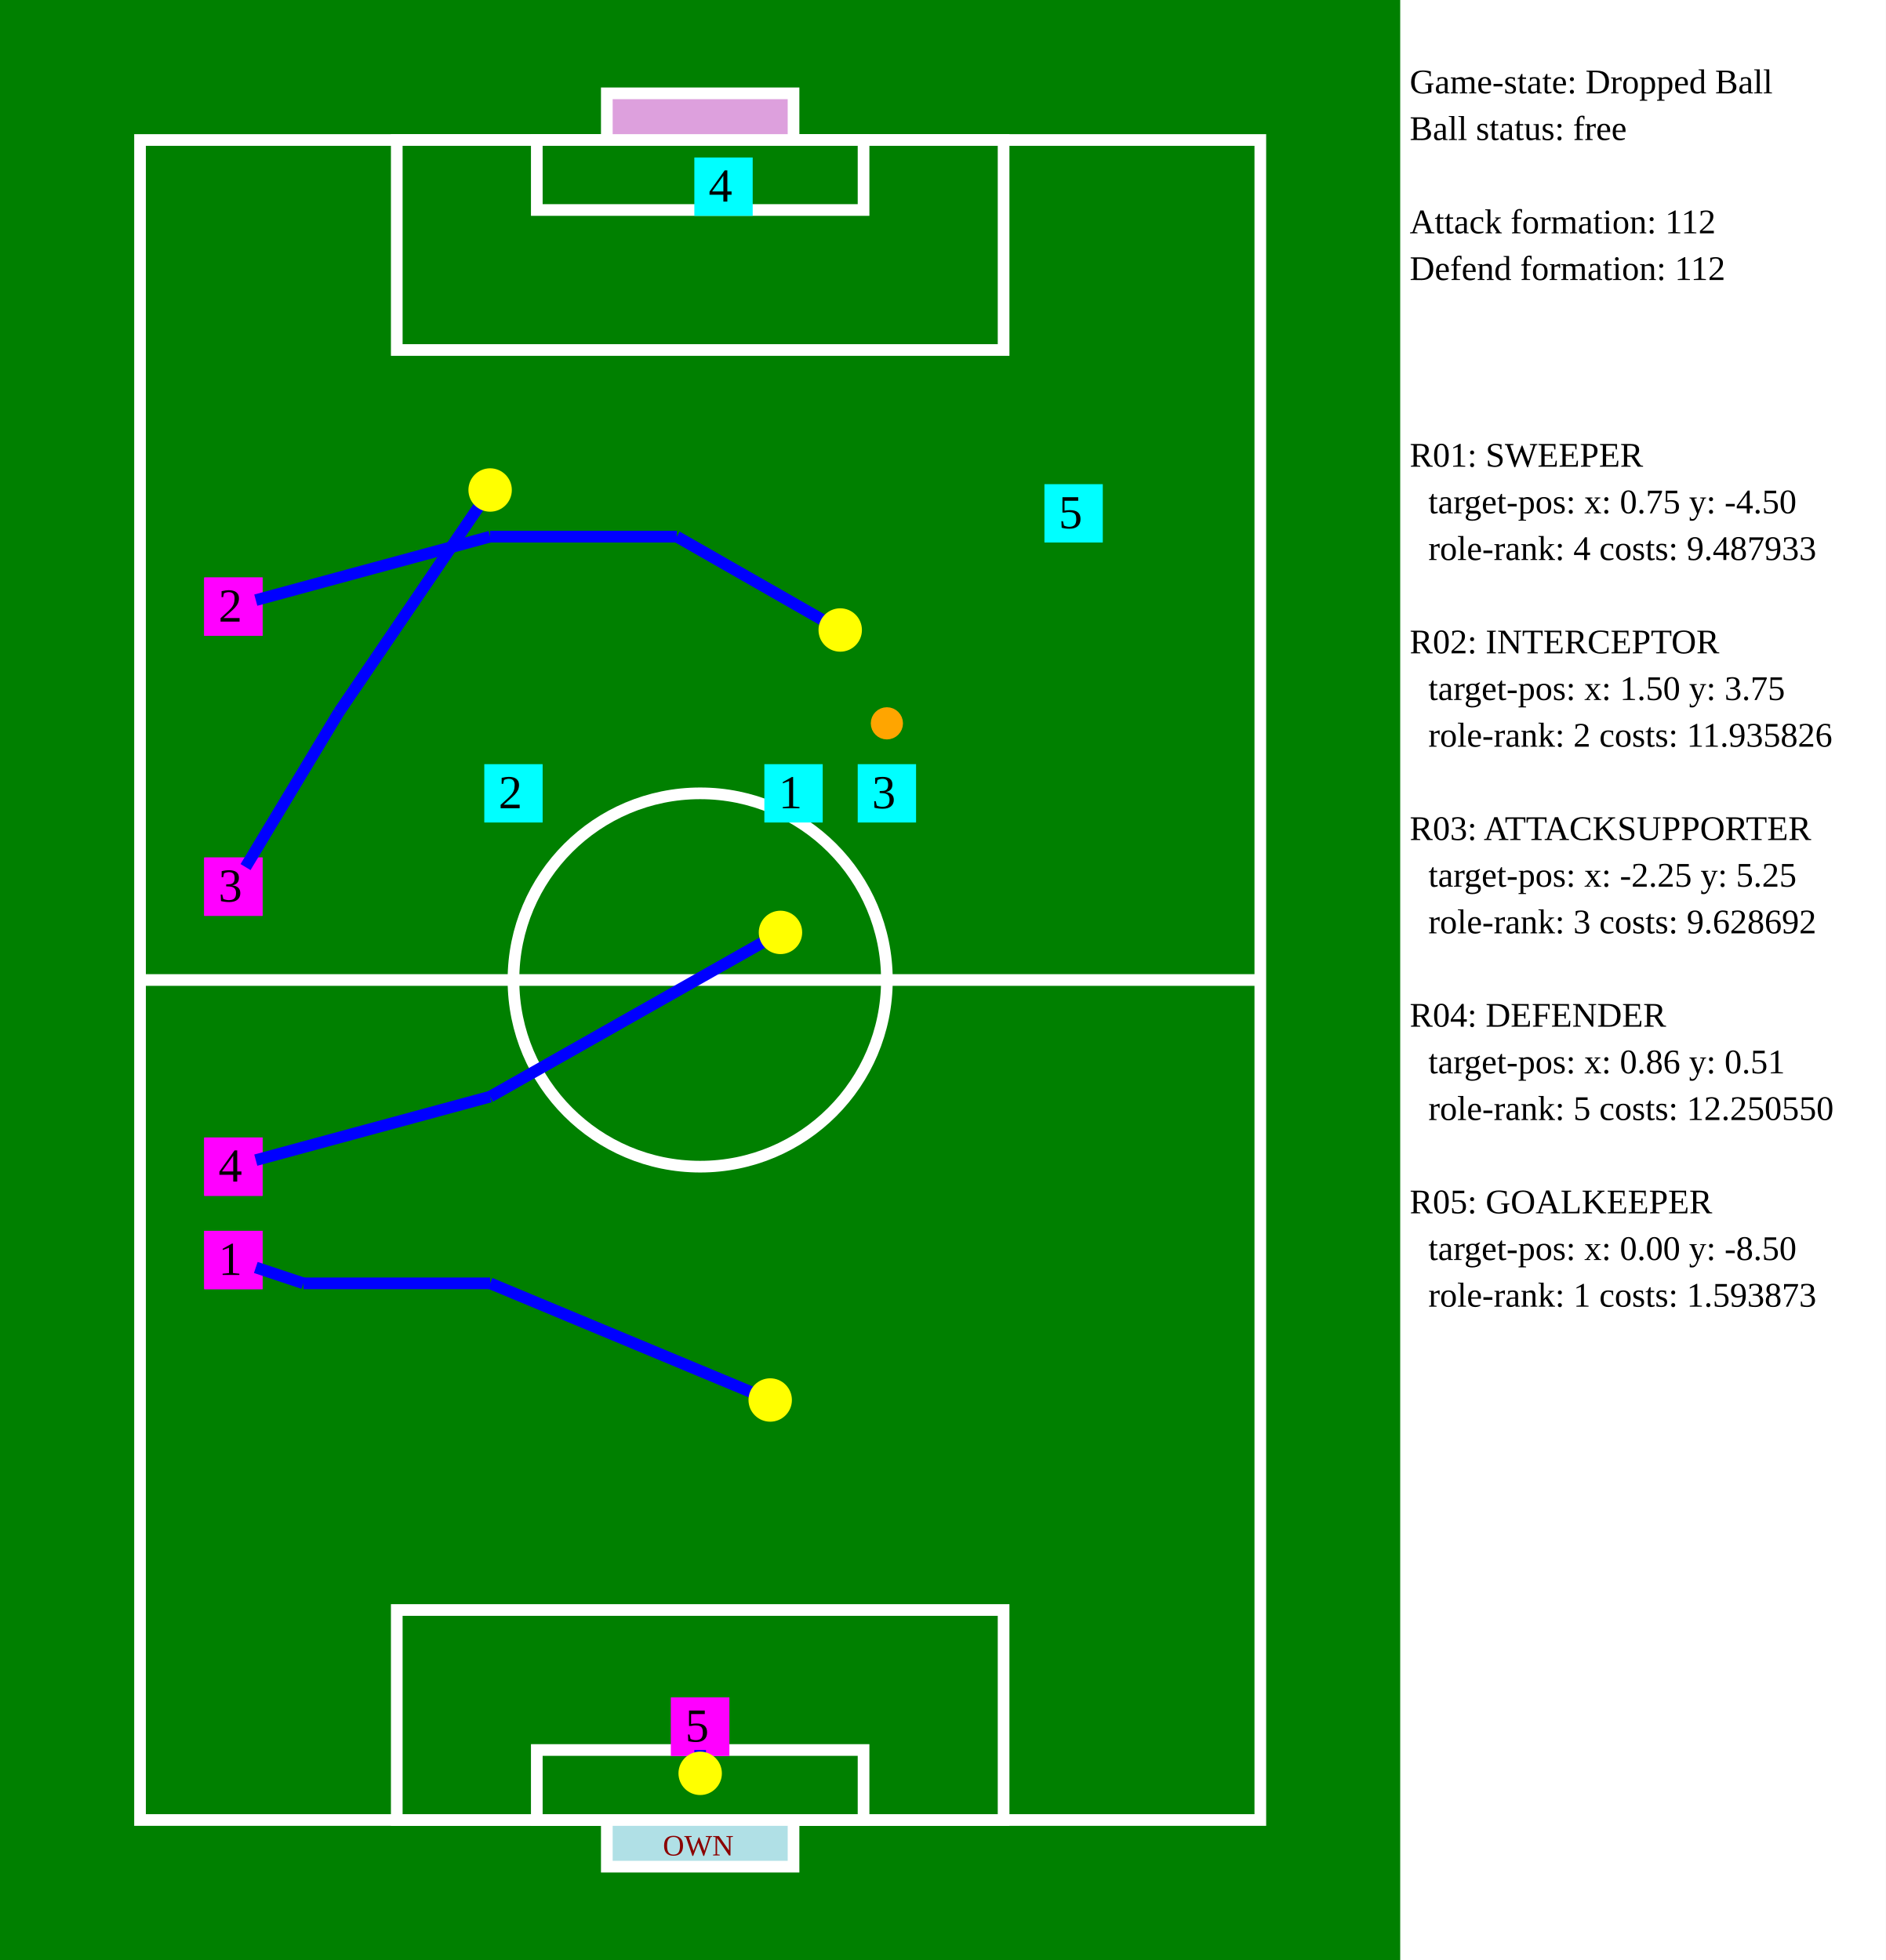
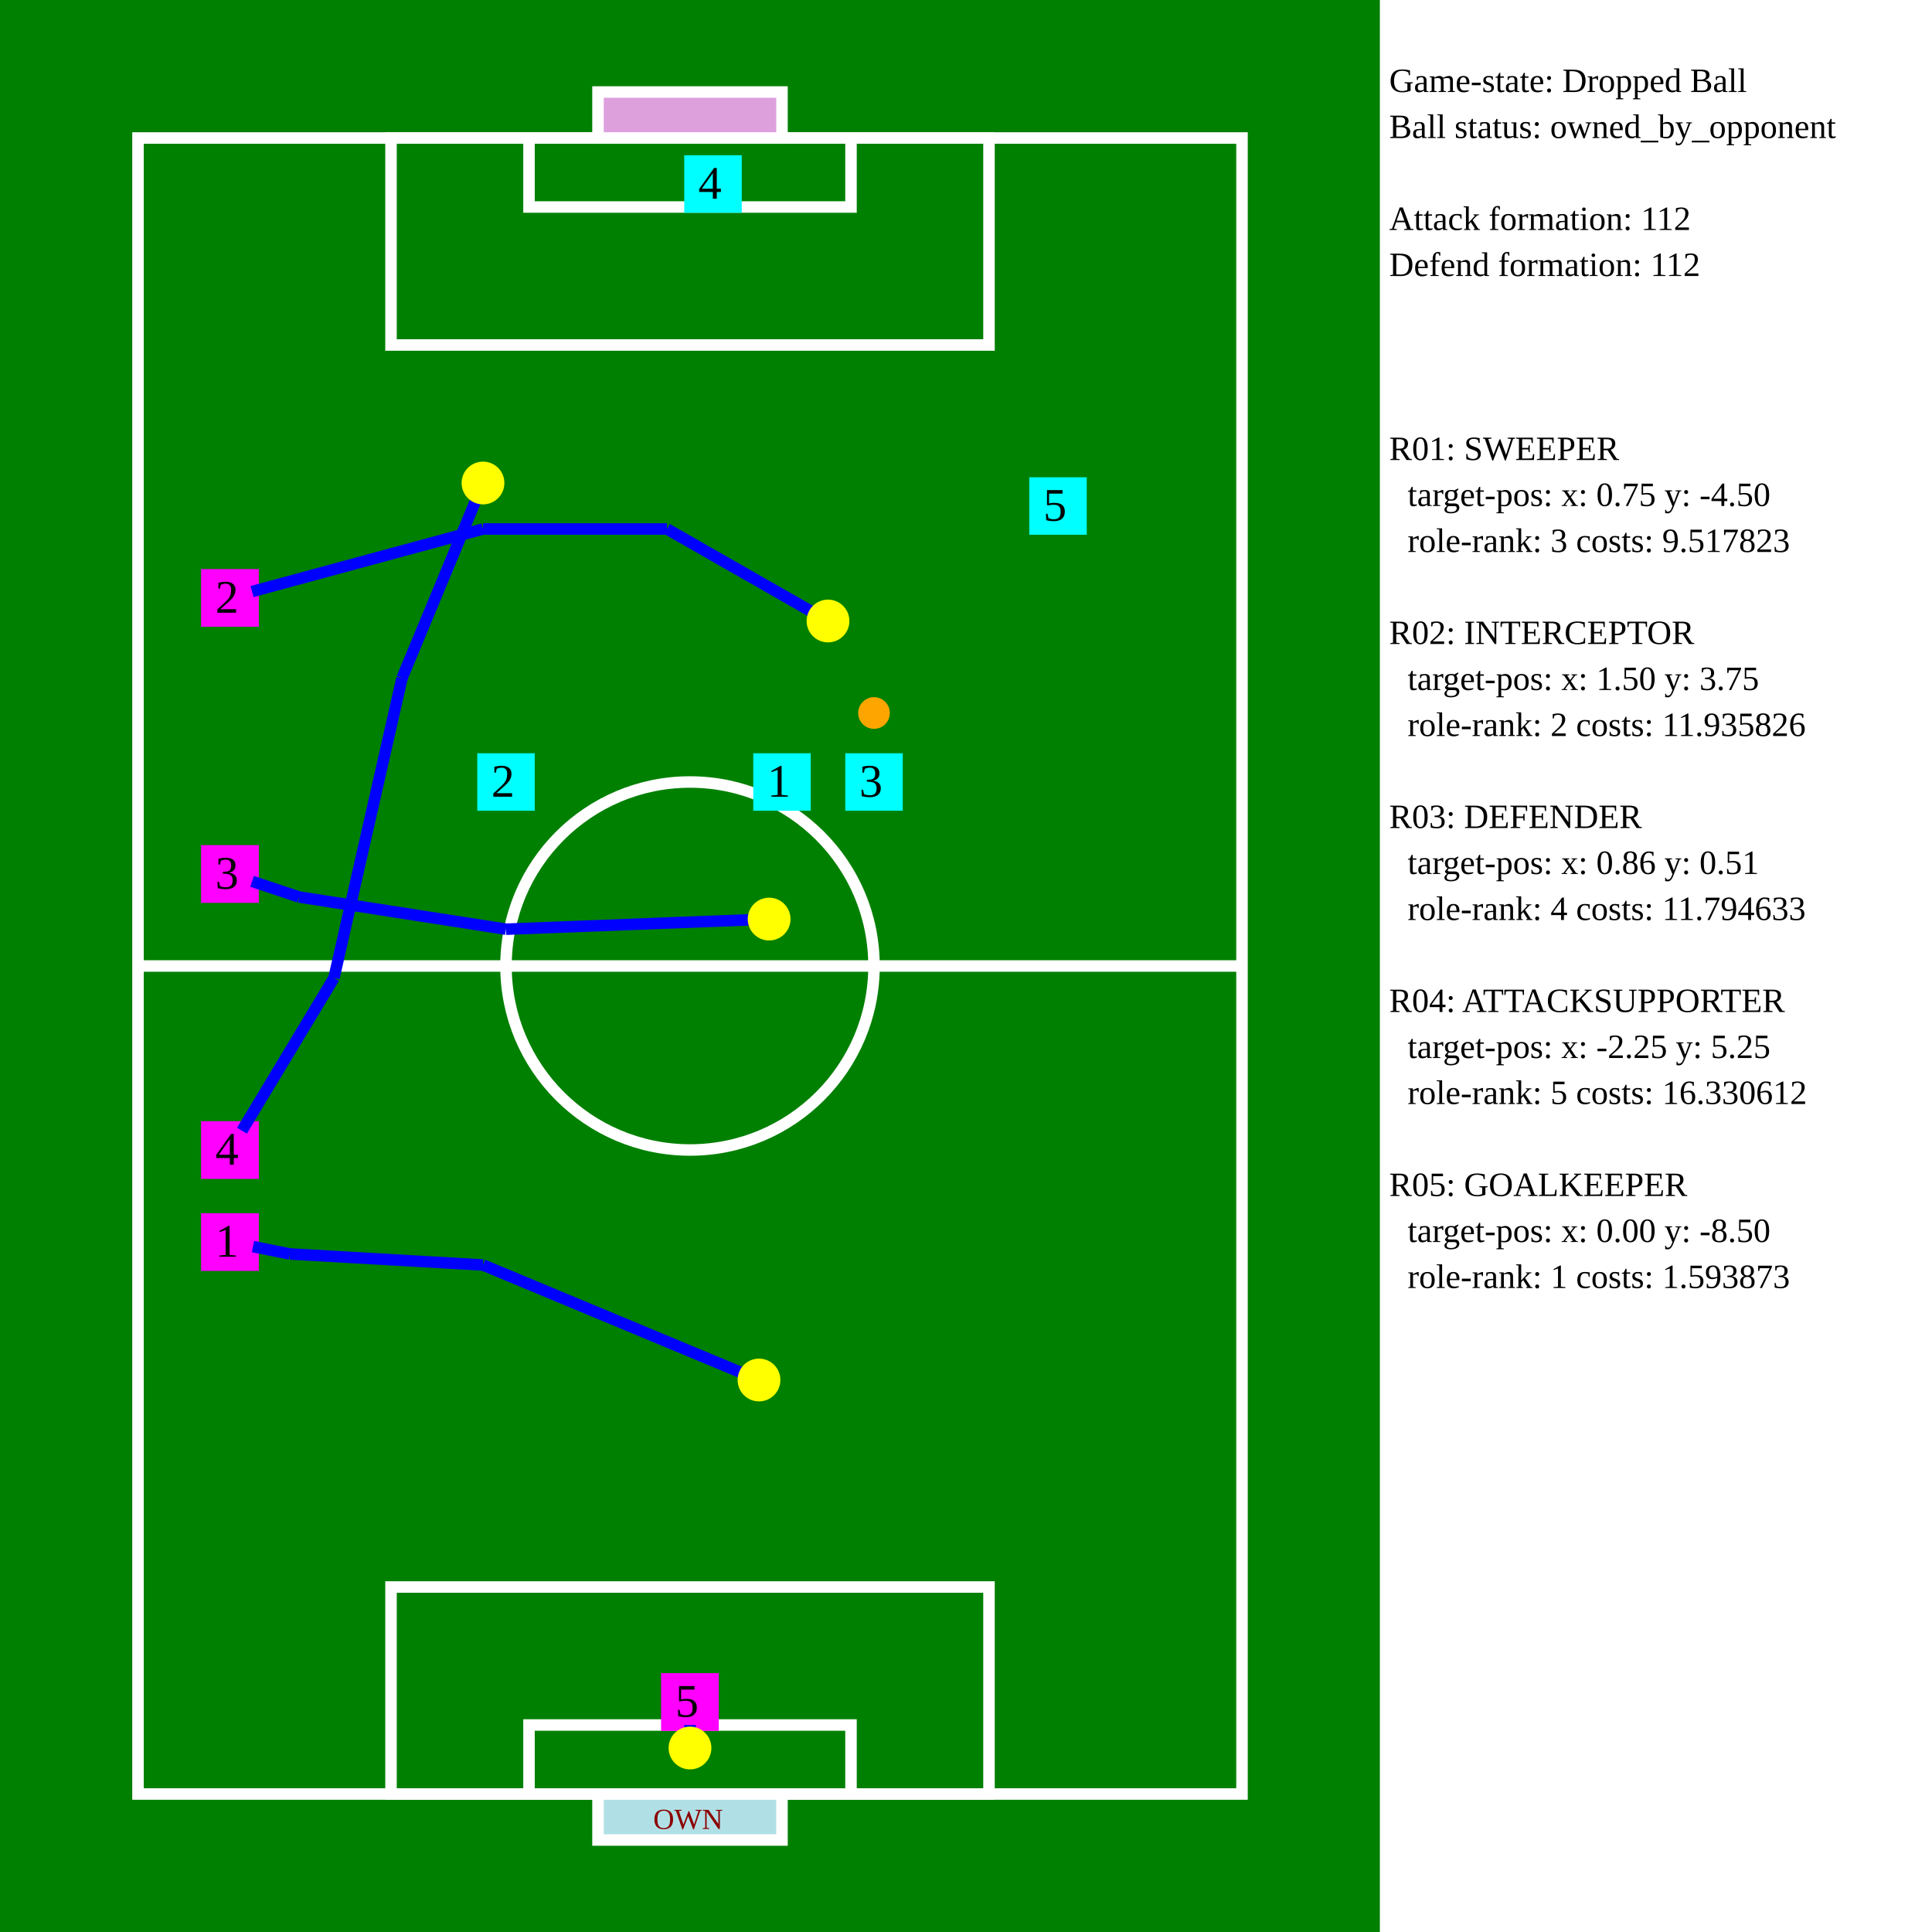
- <svg xmlns="http://www.w3.org/2000/svg" width="20.20cm" height="21.00cm" version="1.1">
+ <svg xmlns="http://www.w3.org/2000/svg" width="21.00cm" height="21.00cm" version="1.1">
  <rect x="0cm" y="0cm" width="15.00cm" height="21.00cm" fill="green" stroke-width="0.02cm" />
-   <rect x="15.00cm" y="0cm" width="5.20cm" height="21.00cm" fill="white" stroke-width="0.02cm" />
+   <rect x="15.00cm" y="0cm" width="6.00cm" height="21.00cm" fill="white" stroke-width="0.02cm" />
  <text x="15.10cm" y="1.00cm" font-size="14" font-weight-absolute="bold" fill="black">Game-state: Dropped Ball</text>
-   <text x="15.10cm" y="1.50cm" font-size="14" font-weight-absolute="bold" fill="black">Ball status: free</text>
+   <text x="15.10cm" y="1.50cm" font-size="14" font-weight-absolute="bold" fill="black">Ball status: owned_by_opponent</text>
  <text x="15.10cm" y="2.50cm" font-size="14" font-weight-absolute="bold" fill="black">Attack formation: 112</text>
  <text x="15.10cm" y="3.00cm" font-size="14" font-weight-absolute="bold" fill="black">Defend formation: 112</text>
  <text x="15.10cm" y="5.00cm" font-size="14" font-weight-absolute="bold" fill="black">R01: SWEEPER</text>
  <text x="15.30cm" y="5.50cm" font-size="14" font-weight-absolute="bold" fill="black">target-pos: x: 0.75 y: -4.50</text>
-   <text x="15.30cm" y="6.00cm" font-size="14" font-weight-absolute="bold" fill="black">role-rank: 4 costs: 9.487933</text>
+   <text x="15.30cm" y="6.00cm" font-size="14" font-weight-absolute="bold" fill="black">role-rank: 3 costs: 9.517823</text>
  <text x="15.10cm" y="7.00cm" font-size="14" font-weight-absolute="bold" fill="black">R02: INTERCEPTOR</text>
  <text x="15.30cm" y="7.50cm" font-size="14" font-weight-absolute="bold" fill="black">target-pos: x: 1.50 y: 3.75</text>
  <text x="15.30cm" y="8.00cm" font-size="14" font-weight-absolute="bold" fill="black">role-rank: 2 costs: 11.935826</text>
-   <text x="15.10cm" y="9.00cm" font-size="14" font-weight-absolute="bold" fill="black">R03: ATTACKSUPPORTER</text>
-   <text x="15.30cm" y="9.50cm" font-size="14" font-weight-absolute="bold" fill="black">target-pos: x: -2.25 y: 5.25</text>
-   <text x="15.30cm" y="10.00cm" font-size="14" font-weight-absolute="bold" fill="black">role-rank: 3 costs: 9.628692</text>
-   <text x="15.10cm" y="11.00cm" font-size="14" font-weight-absolute="bold" fill="black">R04: DEFENDER</text>
-   <text x="15.30cm" y="11.50cm" font-size="14" font-weight-absolute="bold" fill="black">target-pos: x: 0.86 y: 0.51</text>
-   <text x="15.30cm" y="12.00cm" font-size="14" font-weight-absolute="bold" fill="black">role-rank: 5 costs: 12.250550</text>
+   <text x="15.10cm" y="9.00cm" font-size="14" font-weight-absolute="bold" fill="black">R03: DEFENDER</text>
+   <text x="15.30cm" y="9.50cm" font-size="14" font-weight-absolute="bold" fill="black">target-pos: x: 0.86 y: 0.51</text>
+   <text x="15.30cm" y="10.00cm" font-size="14" font-weight-absolute="bold" fill="black">role-rank: 4 costs: 11.794633</text>
+   <text x="15.10cm" y="11.00cm" font-size="14" font-weight-absolute="bold" fill="black">R04: ATTACKSUPPORTER</text>
+   <text x="15.30cm" y="11.50cm" font-size="14" font-weight-absolute="bold" fill="black">target-pos: x: -2.25 y: 5.25</text>
+   <text x="15.30cm" y="12.00cm" font-size="14" font-weight-absolute="bold" fill="black">role-rank: 5 costs: 16.330612</text>
  <text x="15.10cm" y="13.00cm" font-size="14" font-weight-absolute="bold" fill="black">R05: GOALKEEPER</text>
  <text x="15.30cm" y="13.50cm" font-size="14" font-weight-absolute="bold" fill="black">target-pos: x: 0.00 y: -8.50</text>
  <text x="15.30cm" y="14.00cm" font-size="14" font-weight-absolute="bold" fill="black">role-rank: 1 costs: 1.593873</text>
  <rect x="1.50cm" y="1.50cm" width="12.00cm" height="18.00cm" fill="none" stroke="white" stroke-width="0.125cm" />
  <line x1="1.50cm" y1="10.50cm" x2="13.50cm" y2="10.50cm" stroke-width="0.125cm" stroke="white" />
  <circle cx="7.50cm" cy="10.50cm" r="2.00cm" fill="none" stroke="white" stroke-width="0.125cm" />
  <rect x="4.25cm" y="1.50cm" width="6.50cm" height="2.25cm" fill="green" stroke="white" stroke-width="0.125cm" />
  <rect x="4.25cm" y="17.25cm" width="6.50cm" height="2.25cm" fill="green" stroke="white" stroke-width="0.125cm" />
  <rect x="5.75cm" y="1.50cm" width="3.50cm" height="0.75cm" fill="green" stroke="white" stroke-width="0.125cm" />
  <rect x="5.75cm" y="18.75cm" width="3.50cm" height="0.75cm" fill="green" stroke="white" stroke-width="0.125cm" />
  <rect x="6.50cm" y="1.00cm" width="2.00cm" height="0.50cm" fill="plum" stroke="white" stroke-width="0.125cm" />
  <rect x="6.50cm" y="19.50cm" width="2.00cm" height="0.50cm" fill="powderblue" stroke="white" stroke-width="0.125cm" />
  <text x="7.10cm" y="19.88cm" fill="darkred">OWN</text>
  <rect x="8.25cm" y="8.25cm" width="0.50cm" height="0.50cm" fill="cyan" stroke="cyan" stroke-width="0.125cm" />
  <text x="8.34cm" y="8.66cm" font-size="large" font-weight-absolute="bold" fill="black">1</text>
  <rect x="5.25cm" y="8.25cm" width="0.50cm" height="0.50cm" fill="cyan" stroke="cyan" stroke-width="0.125cm" />
  <text x="5.34cm" y="8.66cm" font-size="large" font-weight-absolute="bold" fill="black">2</text>
  <rect x="9.25cm" y="8.25cm" width="0.50cm" height="0.50cm" fill="cyan" stroke="cyan" stroke-width="0.125cm" />
  <text x="9.34cm" y="8.66cm" font-size="large" font-weight-absolute="bold" fill="black">3</text>
  <rect x="7.50cm" y="1.75cm" width="0.50cm" height="0.50cm" fill="cyan" stroke="cyan" stroke-width="0.125cm" />
  <text x="7.59cm" y="2.16cm" font-size="large" font-weight-absolute="bold" fill="black">4</text>
  <rect x="11.25cm" y="5.25cm" width="0.50cm" height="0.50cm" fill="cyan" stroke="cyan" stroke-width="0.125cm" />
  <text x="11.34cm" y="5.66cm" font-size="large" font-weight-absolute="bold" fill="black">5</text>
  <rect x="2.25cm" y="13.25cm" width="0.50cm" height="0.50cm" fill="magenta" stroke="magenta" stroke-width="0.125cm" />
  <rect x="2.25cm" y="6.25cm" width="0.50cm" height="0.50cm" fill="magenta" stroke="magenta" stroke-width="0.125cm" />
  <rect x="2.25cm" y="9.25cm" width="0.50cm" height="0.50cm" fill="magenta" stroke="magenta" stroke-width="0.125cm" />
  <rect x="2.25cm" y="12.25cm" width="0.50cm" height="0.50cm" fill="magenta" stroke="magenta" stroke-width="0.125cm" />
  <rect x="7.25cm" y="18.25cm" width="0.50cm" height="0.50cm" fill="magenta" stroke="magenta" stroke-width="0.125cm" />
  <rect x="2.25cm" y="13.25cm" width="0.50cm" height="0.50cm" fill="magenta" stroke="magenta" stroke-width="0.125cm" />
-   <line x1="2.74cm" y1="13.58cm" x2="3.25cm" y2="13.75cm" stroke-width="0.125cm" stroke="blue" />
-   <line x1="3.25cm" y1="13.75cm" x2="5.25cm" y2="13.75cm" stroke-width="0.125cm" stroke="blue" />
+   <line x1="2.75cm" y1="13.55cm" x2="3.15cm" y2="13.63cm" stroke-width="0.125cm" stroke="blue" />
+   <line x1="3.15cm" y1="13.63cm" x2="5.25cm" y2="13.75cm" stroke-width="0.125cm" stroke="blue" />
  <line x1="5.25cm" y1="13.75cm" x2="8.25cm" y2="15.00cm" stroke-width="0.125cm" stroke="blue" />
  <circle cx="8.25cm" cy="15.00cm" r="0.17cm" fill="yellow" stroke="yellow" stroke-width="0.125cm" />
  <rect x="2.25cm" y="6.25cm" width="0.50cm" height="0.50cm" fill="magenta" stroke="magenta" stroke-width="0.125cm" />
  <line x1="2.74cm" y1="6.43cm" x2="5.25cm" y2="5.75cm" stroke-width="0.125cm" stroke="blue" />
  <line x1="5.25cm" y1="5.75cm" x2="7.25cm" y2="5.75cm" stroke-width="0.125cm" stroke="blue" />
  <line x1="7.25cm" y1="5.75cm" x2="9.00cm" y2="6.75cm" stroke-width="0.125cm" stroke="blue" />
  <circle cx="9.00cm" cy="6.75cm" r="0.17cm" fill="yellow" stroke="yellow" stroke-width="0.125cm" />
  <rect x="2.25cm" y="9.25cm" width="0.50cm" height="0.50cm" fill="magenta" stroke="magenta" stroke-width="0.125cm" />
-   <line x1="2.63cm" y1="9.29cm" x2="3.63cm" y2="7.63cm" stroke-width="0.125cm" stroke="blue" />
-   <line x1="3.63cm" y1="7.63cm" x2="5.25cm" y2="5.25cm" stroke-width="0.125cm" stroke="blue" />
+   <line x1="2.74cm" y1="9.58cm" x2="3.25cm" y2="9.75cm" stroke-width="0.125cm" stroke="blue" />
+   <line x1="3.25cm" y1="9.75cm" x2="5.50cm" y2="10.10cm" stroke-width="0.125cm" stroke="blue" />
+   <line x1="5.50cm" y1="10.10cm" x2="8.36cm" y2="9.99cm" stroke-width="0.125cm" stroke="blue" />
+   <circle cx="8.36cm" cy="9.99cm" r="0.17cm" fill="yellow" stroke="yellow" stroke-width="0.125cm" />
+   <rect x="2.25cm" y="12.25cm" width="0.50cm" height="0.50cm" fill="magenta" stroke="magenta" stroke-width="0.125cm" />
+   <line x1="2.63cm" y1="12.29cm" x2="3.63cm" y2="10.63cm" stroke-width="0.125cm" stroke="blue" />
+   <line x1="3.63cm" y1="10.63cm" x2="4.37cm" y2="7.37cm" stroke-width="0.125cm" stroke="blue" />
+   <line x1="4.37cm" y1="7.37cm" x2="5.25cm" y2="5.25cm" stroke-width="0.125cm" stroke="blue" />
  <circle cx="5.25cm" cy="5.25cm" r="0.17cm" fill="yellow" stroke="yellow" stroke-width="0.125cm" />
-   <rect x="2.25cm" y="12.25cm" width="0.50cm" height="0.50cm" fill="magenta" stroke="magenta" stroke-width="0.125cm" />
-   <line x1="2.74cm" y1="12.43cm" x2="5.25cm" y2="11.75cm" stroke-width="0.125cm" stroke="blue" />
-   <line x1="5.25cm" y1="11.75cm" x2="8.36cm" y2="9.99cm" stroke-width="0.125cm" stroke="blue" />
-   <circle cx="8.36cm" cy="9.99cm" r="0.17cm" fill="yellow" stroke="yellow" stroke-width="0.125cm" />
  <rect x="7.25cm" y="18.25cm" width="0.50cm" height="0.50cm" fill="magenta" stroke="magenta" stroke-width="0.125cm" />
  <line x1="7.50cm" y1="18.75cm" x2="7.50cm" y2="19.00cm" stroke-width="0.125cm" stroke="blue" />
  <circle cx="7.50cm" cy="19.00cm" r="0.17cm" fill="yellow" stroke="yellow" stroke-width="0.125cm" />
  <text x="2.34cm" y="13.66cm" font-size="large" font-weight-absolute="bold" fill="black">1</text>
  <text x="2.34cm" y="6.66cm" font-size="large" font-weight-absolute="bold" fill="black">2</text>
  <text x="2.34cm" y="9.66cm" font-size="large" font-weight-absolute="bold" fill="black">3</text>
  <text x="2.34cm" y="12.66cm" font-size="large" font-weight-absolute="bold" fill="black">4</text>
  <text x="7.34cm" y="18.66cm" font-size="large" font-weight-absolute="bold" fill="black">5</text>
  <circle cx="9.50cm" cy="7.75cm" r="0.11cm" fill="orange" stroke="orange" stroke-width="0.125cm" />
</svg>
